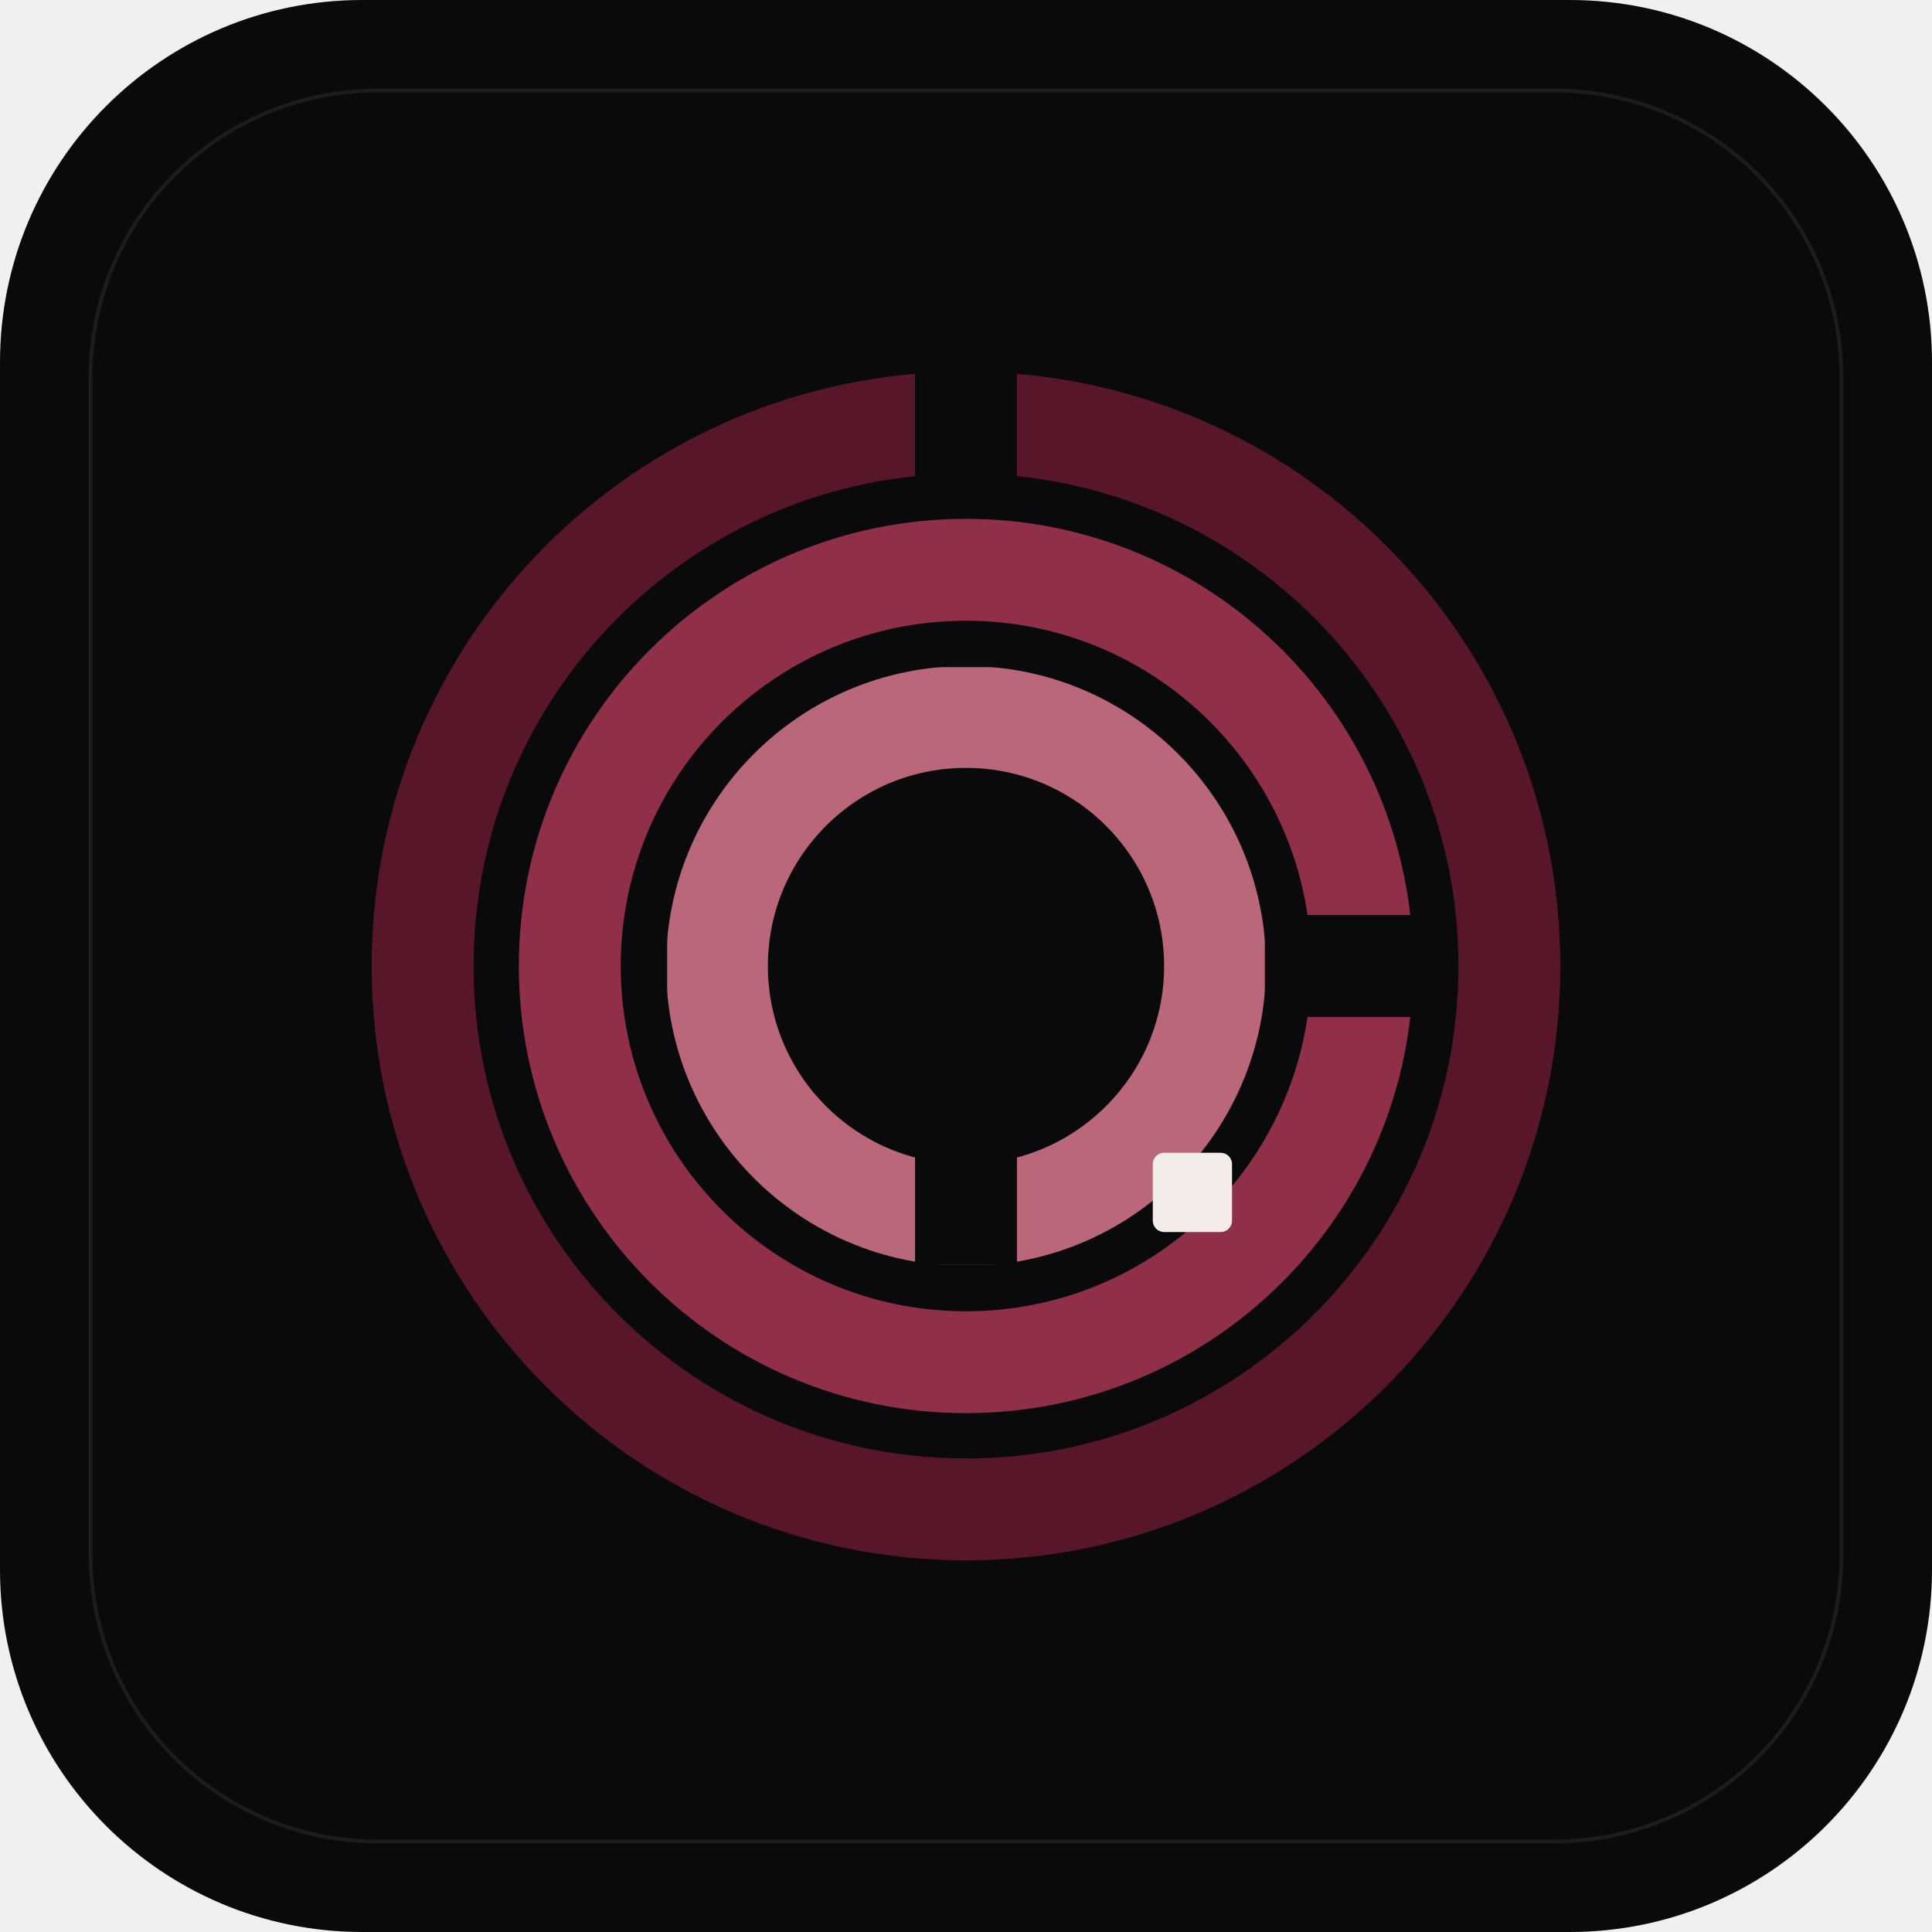
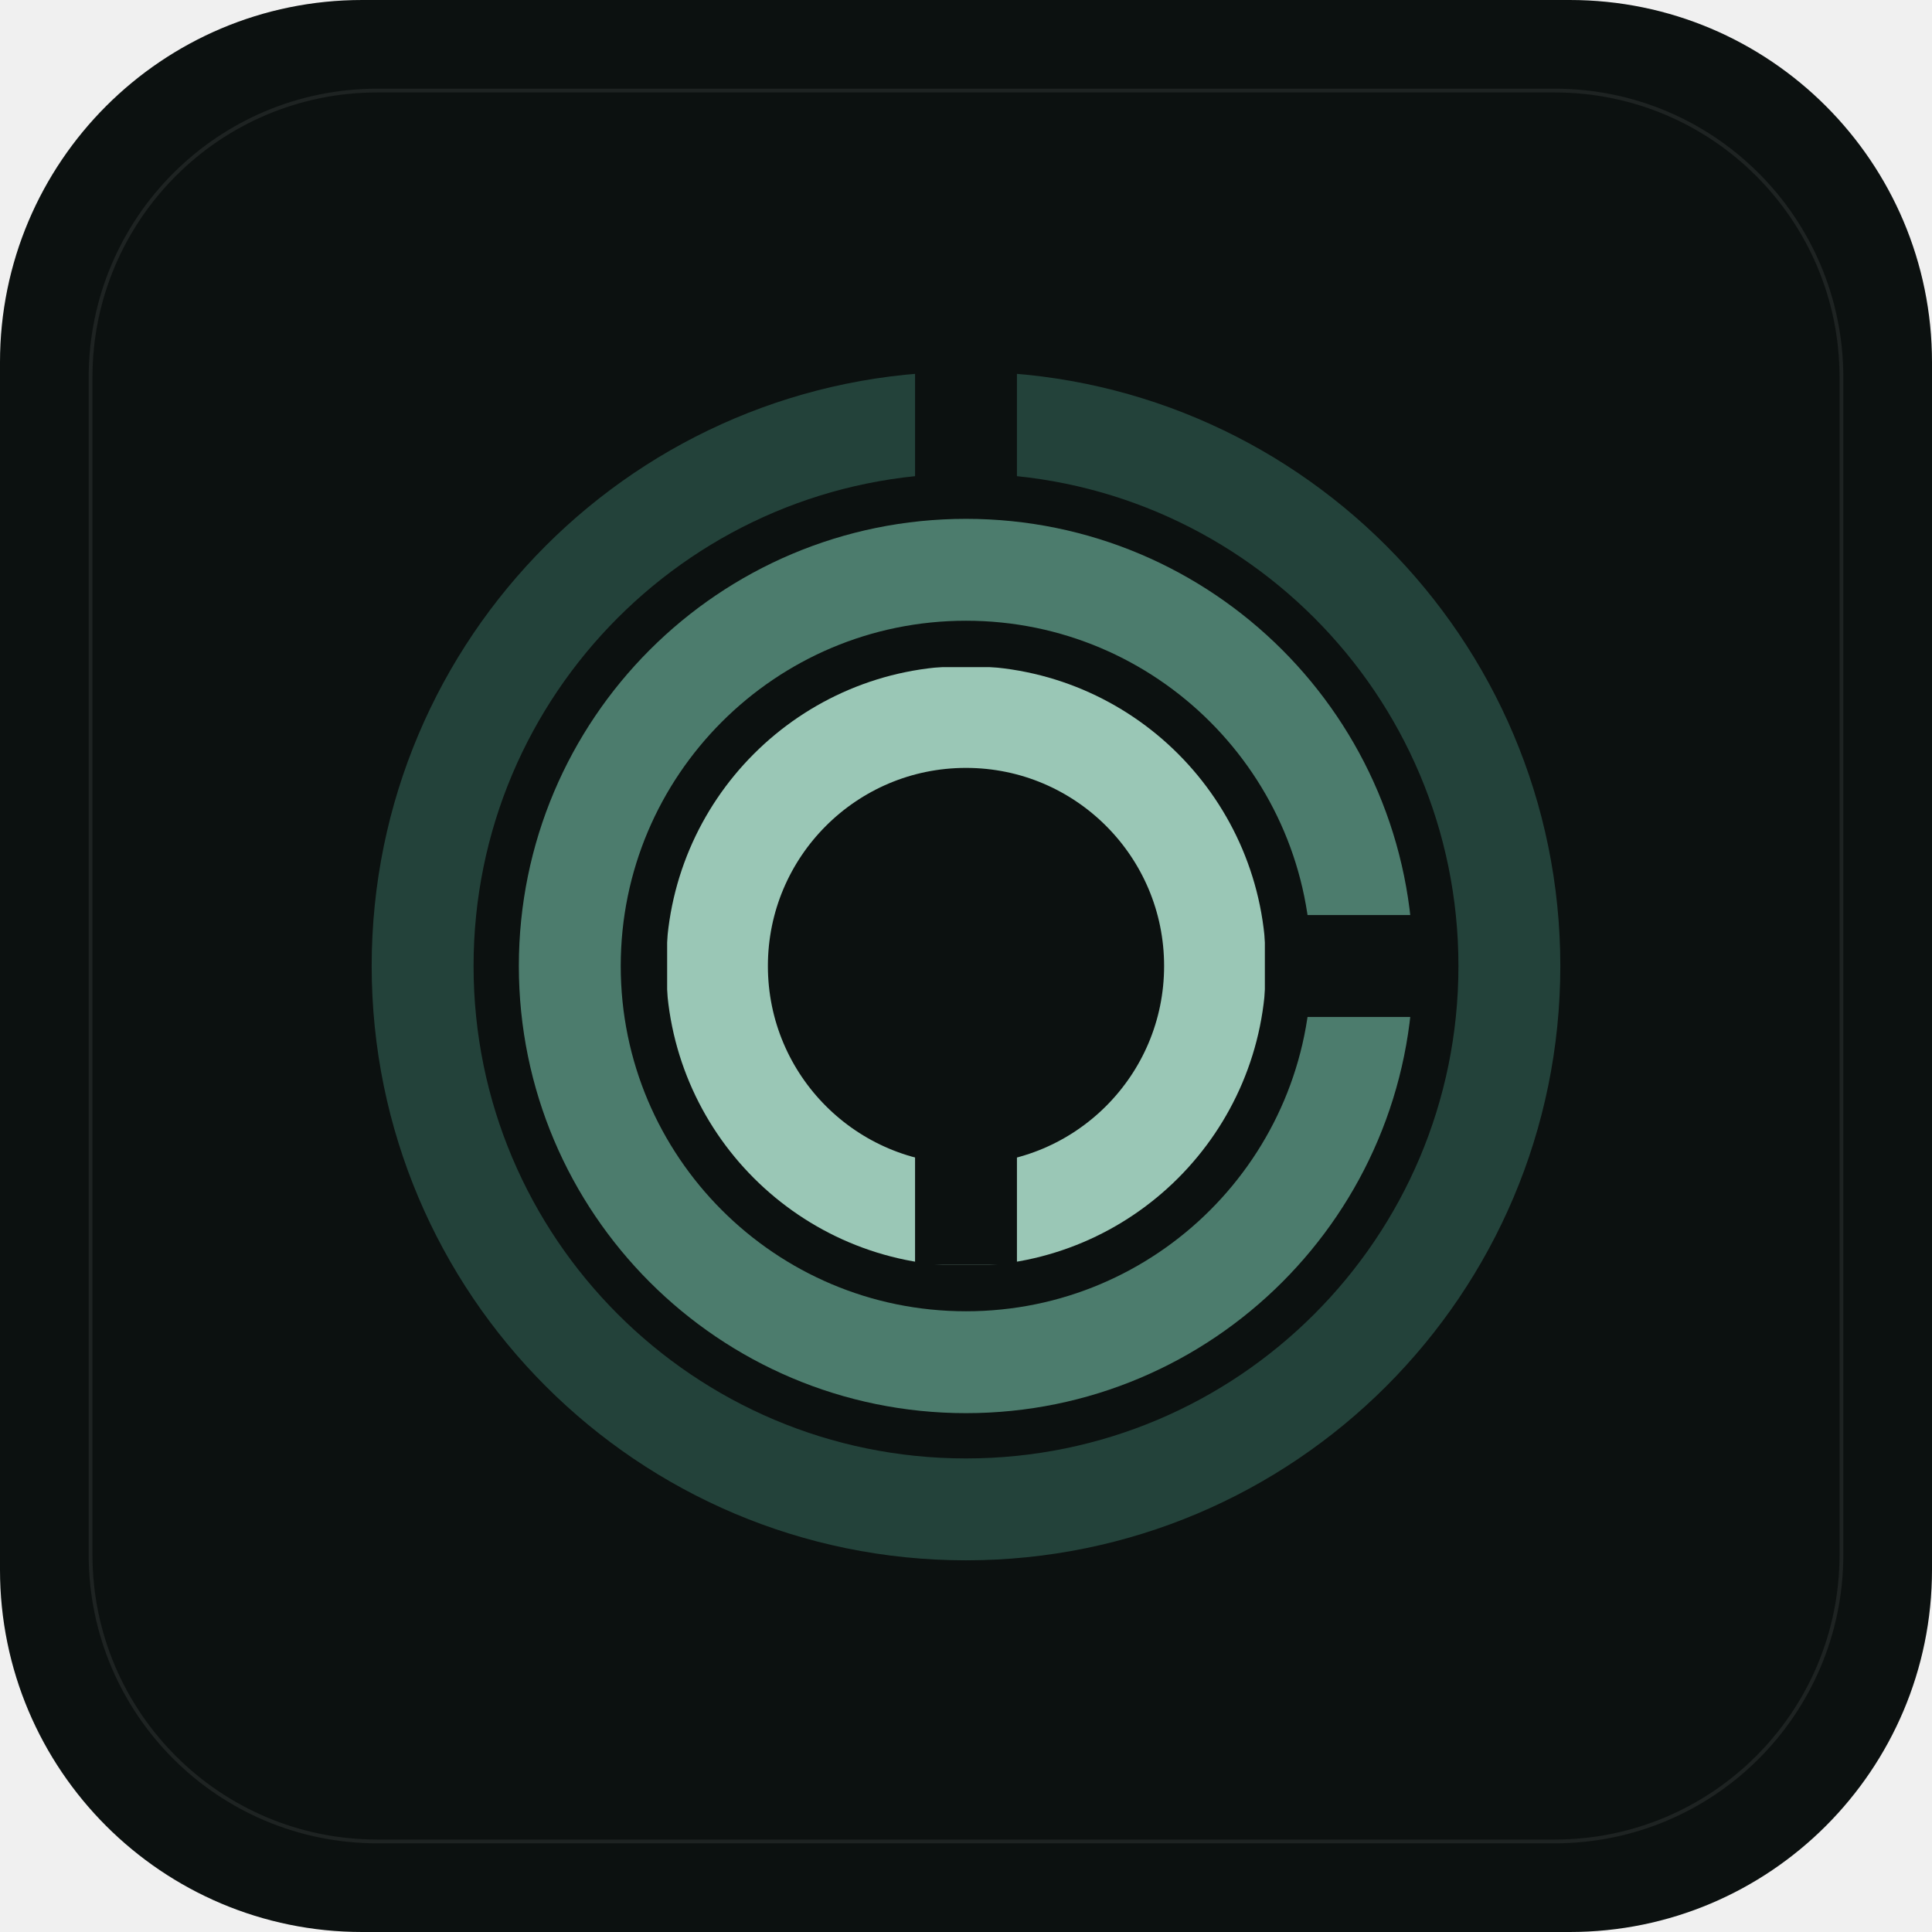
<svg xmlns="http://www.w3.org/2000/svg" viewBox="0 0 512 512" role="img" aria-labelledby="title desc">
  <defs>
    <mask id="outer-notch">
      <rect width="256" height="256" fill="white" />
      <rect x="119" y="18" width="18" height="28" fill="black" />
    </mask>
    <mask id="middle-notch">
      <rect width="256" height="256" fill="white" />
      <rect x="186" y="119" width="30" height="18" fill="black" />
    </mask>
    <mask id="inner-notch">
      <rect width="256" height="256" fill="white" />
      <rect x="119" y="160" width="18" height="30" fill="black" />
    </mask>
  </defs>
-   <rect width="512" height="512" rx="96" fill="#0A0A0C" />
-   <rect x="24" y="24" width="464" height="464" rx="76" fill="none" stroke="#F3ECE8" stroke-opacity=".08" />
+   <rect width="512" height="512" rx="96" fill="#0C1110" />
+   <rect x="24" y="24" width="464" height="464" rx="76" fill="none" stroke="#F3F6F4" stroke-opacity=".08" />
  <g transform="translate(64 64) scale(1.5)" fill="none" stroke-width="18">
-     <circle cx="128" cy="128" r="96" stroke="#571729" mask="url(#outer-notch)" />
-     <circle cx="128" cy="128" r="70" stroke="#8F3048" mask="url(#middle-notch)" />
-     <circle cx="128" cy="128" r="44" stroke="#B96779" mask="url(#inner-notch)" />
-     <rect x="161" y="161" width="14" height="14" rx="2" fill="#F3ECE8" stroke="none" />
+     <circle cx="128" cy="128" r="96" stroke="#23423A" mask="url(#outer-notch)" />
+     <circle cx="128" cy="128" r="70" stroke="#4C7C6D" mask="url(#middle-notch)" />
+     <circle cx="128" cy="128" r="44" stroke="#9AC7B6" mask="url(#inner-notch)" />
  </g>
</svg>
